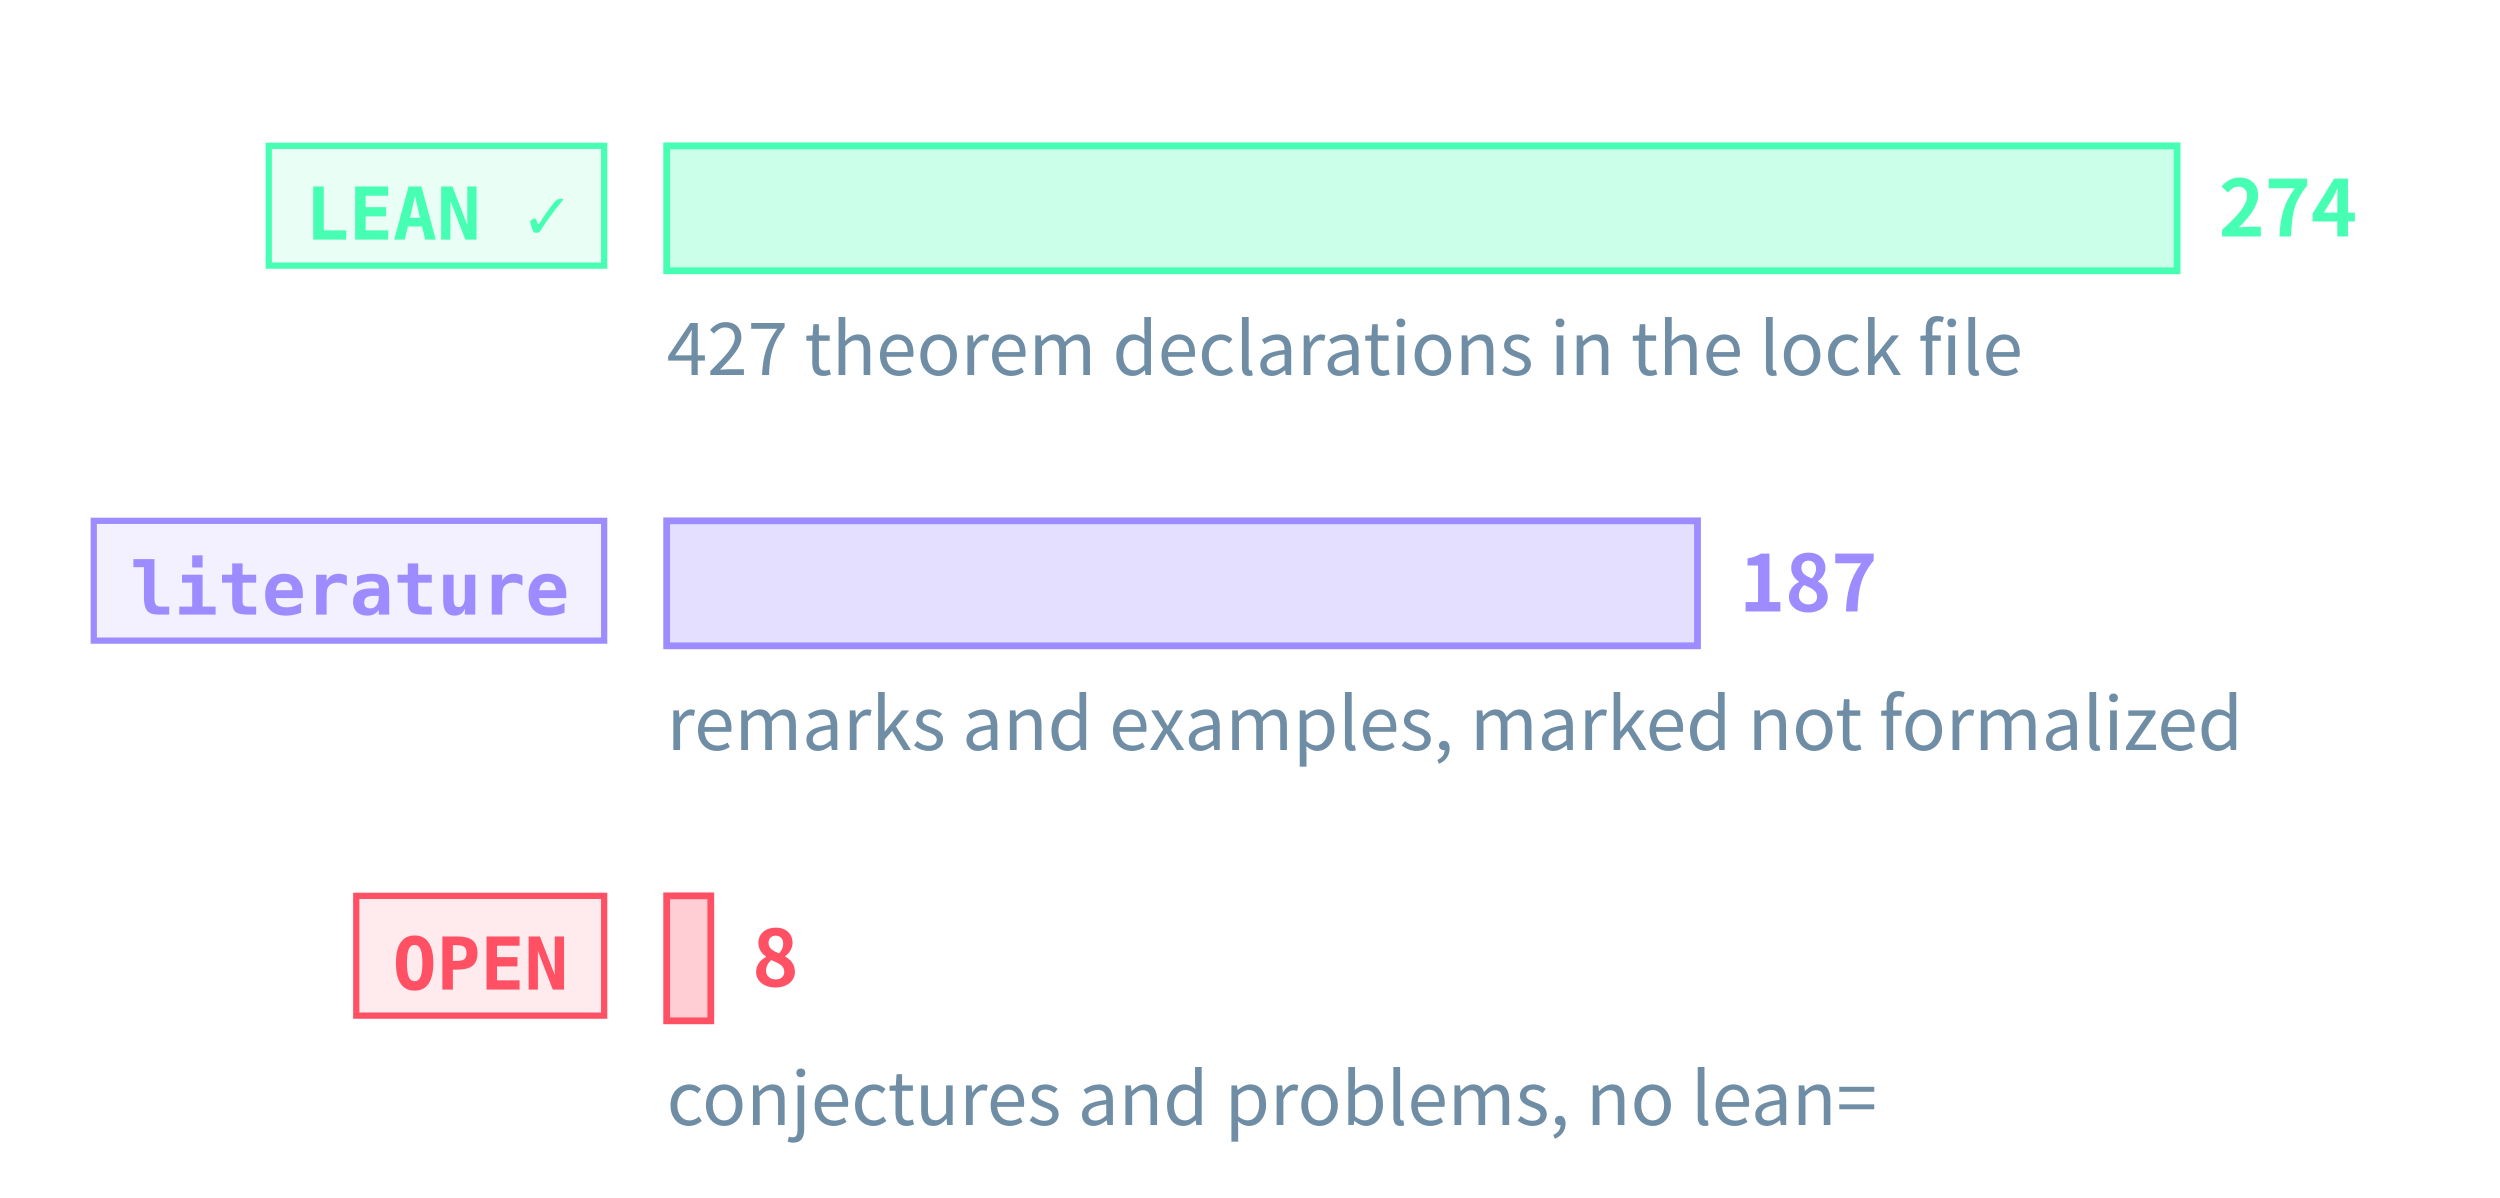
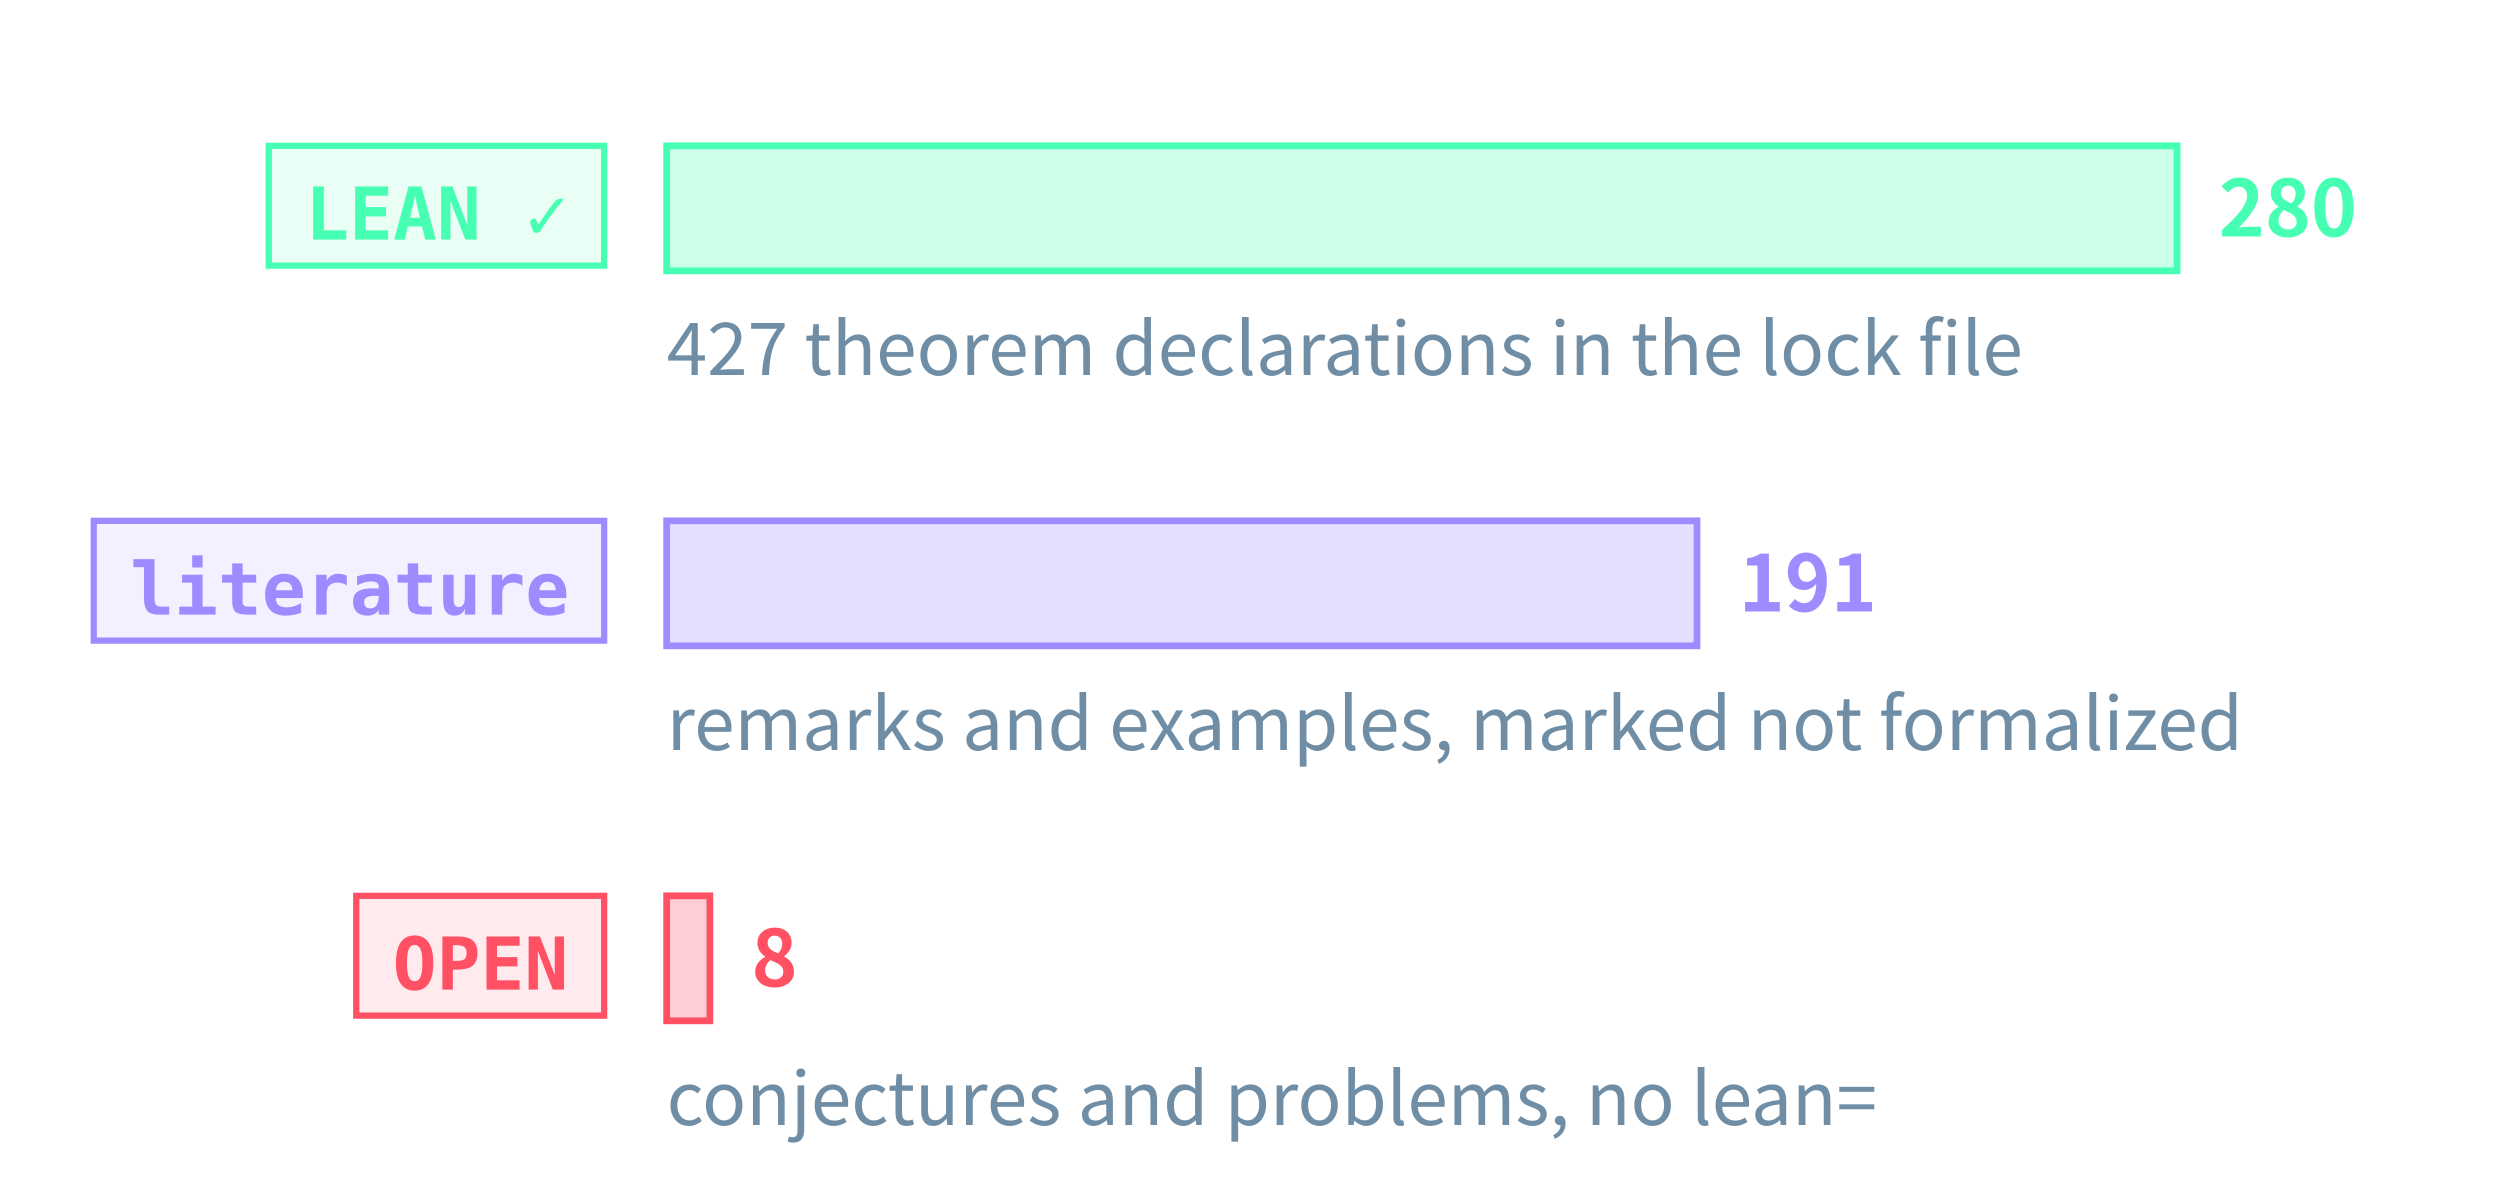
<svg xmlns="http://www.w3.org/2000/svg" class="tr-fig" data-tr-fig="prelude-three-tiers" data-lang="en" viewBox="0 0 480 230" width="480" height="230" font-family="'Noto Sans SC', 'Noto Sans CJK SC', 'Source Sans 3', 'PingFang SC', 'Microsoft YaHei', system-ui, sans-serif" role="img" aria-label="Three bars, each with a tag. The top bar is green, tagged LEAN ✓: the theorems, lemmas, propositions and corollaries with a Lean reference, the longest. The middle bar is violet, tagged “literature”: the remarks and examples marked as literature results. The bottom bar is red, tagged OPEN: the open conjectures and problems, very short. Each bar ends in its count; under the green bar a note gives the number of theorem declarations in the lock file.">
  <style>.ts-ink{stroke:#d4efff}.tf-ink{fill:#d4efff}.ts-dim{stroke:#6f8ea5}.tf-dim{fill:#6f8ea5}.ts-faint{stroke:#34506a}.tf-faint{fill:#34506a}.ts-edge{stroke:#143049}.tf-edge{fill:#143049}.ts-hot{stroke:#1f5d7c}.tf-hot{fill:#1f5d7c}.ts-bg{stroke:#03060c}.tf-bg{fill:#03060c}.ts-panel{stroke:#07101b}.tf-panel{fill:#07101b}.ts-sheet{stroke:#050c16}.tf-sheet{fill:#050c16}.ts-cyan{stroke:#19f0ff}.tf-cyan{fill:#19f0ff}.ts-magenta{stroke:#ff2fd0}.tf-magenta{fill:#ff2fd0}.ts-amber{stroke:#ffc83d}.tf-amber{fill:#ffc83d}.ts-violet{stroke:#9d8cff}.tf-violet{fill:#9d8cff}.ts-ok{stroke:#46ffb2}.tf-ok{fill:#46ffb2}.ts-warn{stroke:#ff5064}.tf-warn{fill:#ff5064}.ts-blue{stroke:#2a7bff}.tf-blue{fill:#2a7bff}.ts-orange{stroke:#ff8a3c}.tf-orange{fill:#ff8a3c}.ts-sigma{stroke:#cfe3ff}.tf-sigma{fill:#cfe3ff}</style>
  <rect x="51.6" y="28" width="64.4" height="23" class="ts-ok tf-ok" stroke-width="1.2" fill-opacity="0.12" />
  <text class="tf-ok tr-fig-mono" x="58.6" y="46" font-size="14" font-family="'JetBrains Mono', 'DejaVu Sans Mono', ui-monospace, Menlo, Consolas, monospace" font-weight="600">LEAN ✓</text>
  <rect x="128" y="28" width="290" height="24" class="ts-ok tf-ok" stroke-width="1.3" fill-opacity="0.28" />
-   <text class="tf-ok" x="426" y="45.4" font-size="15" font-weight="600">274</text>
+   <text class="tf-ok" x="426" y="45.4" font-size="15" font-weight="600">280</text>
  <rect x="18" y="100" width="98" height="23" class="ts-violet tf-violet" stroke-width="1.2" fill-opacity="0.12" />
  <text class="tf-violet tr-fig-mono" x="25" y="118" font-size="14" font-family="'JetBrains Mono', 'DejaVu Sans Mono', ui-monospace, Menlo, Consolas, monospace" font-weight="600">literature</text>
-   <rect x="128" y="100" width="197.92" height="24" class="ts-violet tf-violet" stroke-width="1.3" fill-opacity="0.28" />
-   <text class="tf-violet" x="333.92" y="117.4" font-size="15" font-weight="600">187</text>
+   <rect x="128" y="100" width="197.82" height="24" class="ts-violet tf-violet" stroke-width="1.3" fill-opacity="0.28" />
+   <text class="tf-violet" x="333.82" y="117.4" font-size="15" font-weight="600">191</text>
  <rect x="68.4" y="172" width="47.6" height="23" class="ts-warn tf-warn" stroke-width="1.2" fill-opacity="0.12" />
  <text class="tf-warn tr-fig-mono" x="75.4" y="190" font-size="14" font-family="'JetBrains Mono', 'DejaVu Sans Mono', ui-monospace, Menlo, Consolas, monospace" font-weight="600">OPEN</text>
-   <rect x="128" y="172" width="8.47" height="24" class="ts-warn tf-warn" stroke-width="1.3" fill-opacity="0.28" />
-   <text class="tf-warn" x="144.47" y="189.4" font-size="15" font-weight="600">8</text>
+   <rect x="128" y="172" width="8.29" height="24" class="ts-warn tf-warn" stroke-width="1.3" fill-opacity="0.28" />
+   <text class="tf-warn" x="144.29" y="189.4" font-size="15" font-weight="600">8</text>
  <text class="tf-dim" x="128" y="72" font-size="14">427 theorem declarations in the lock file</text>
  <text class="tf-dim" x="128" y="144" font-size="14">remarks and examples, marked not formalized</text>
  <text class="tf-dim" x="128" y="216" font-size="14">conjectures and problems, no lean=</text>
</svg>
